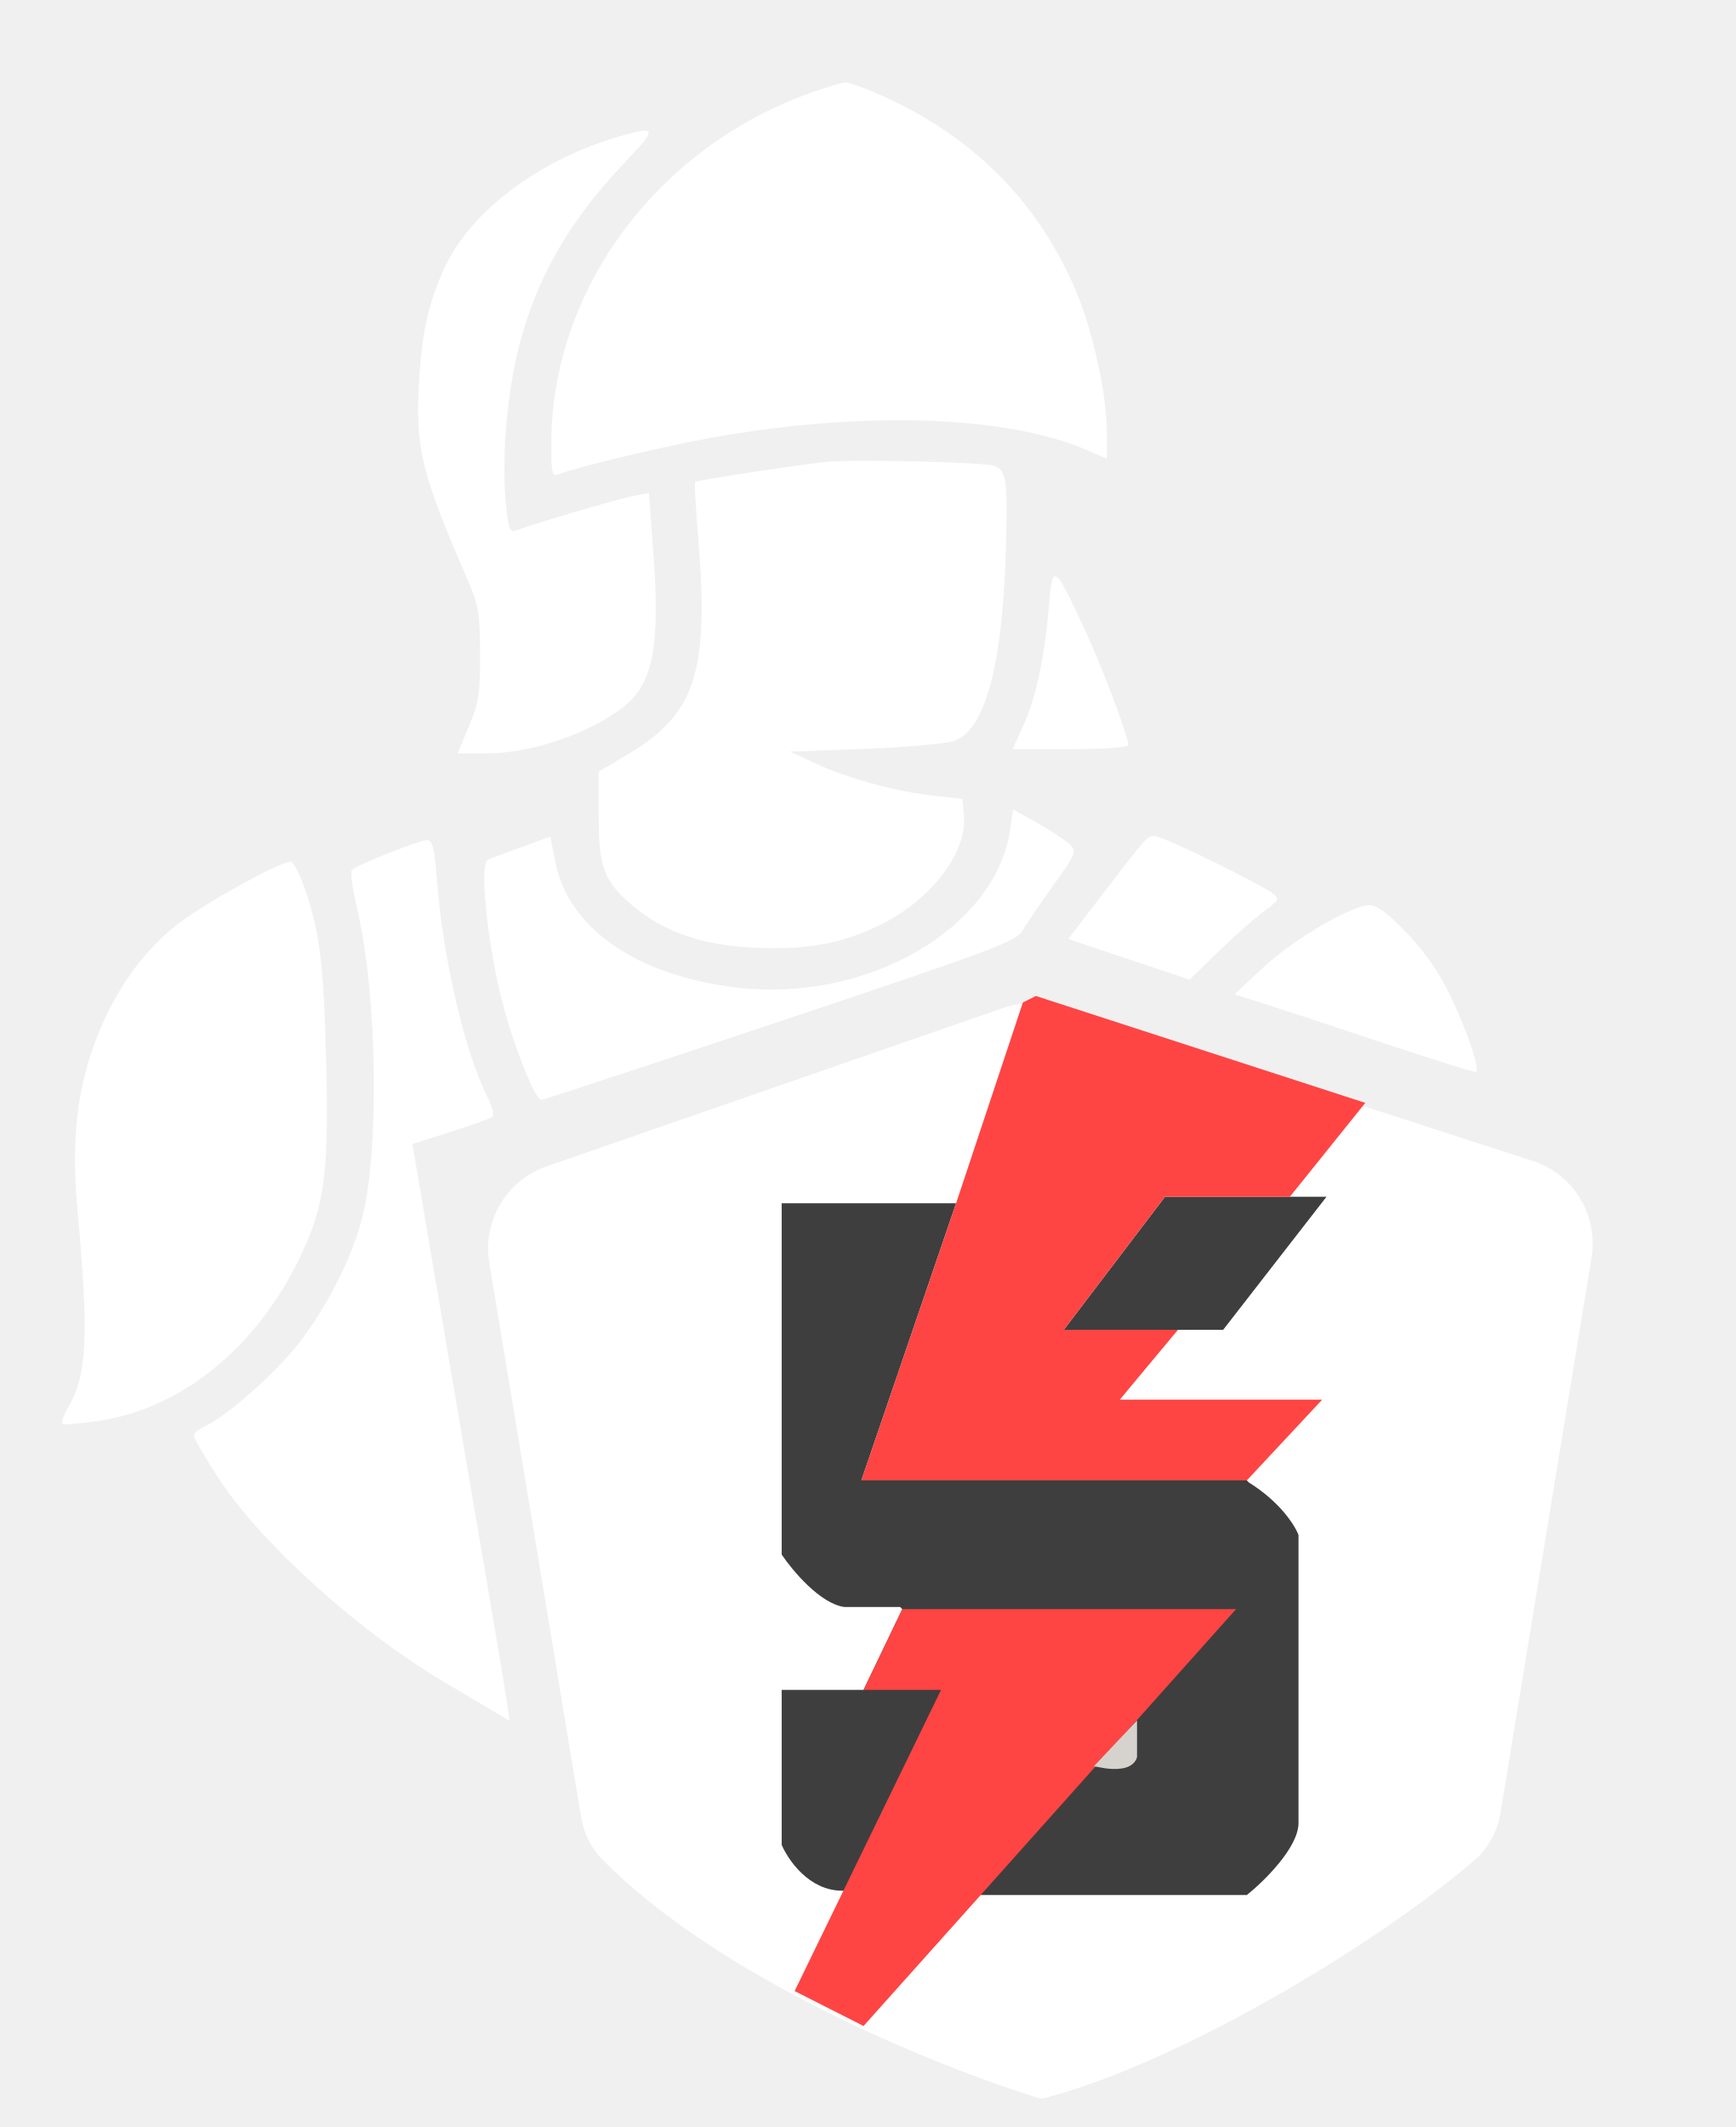
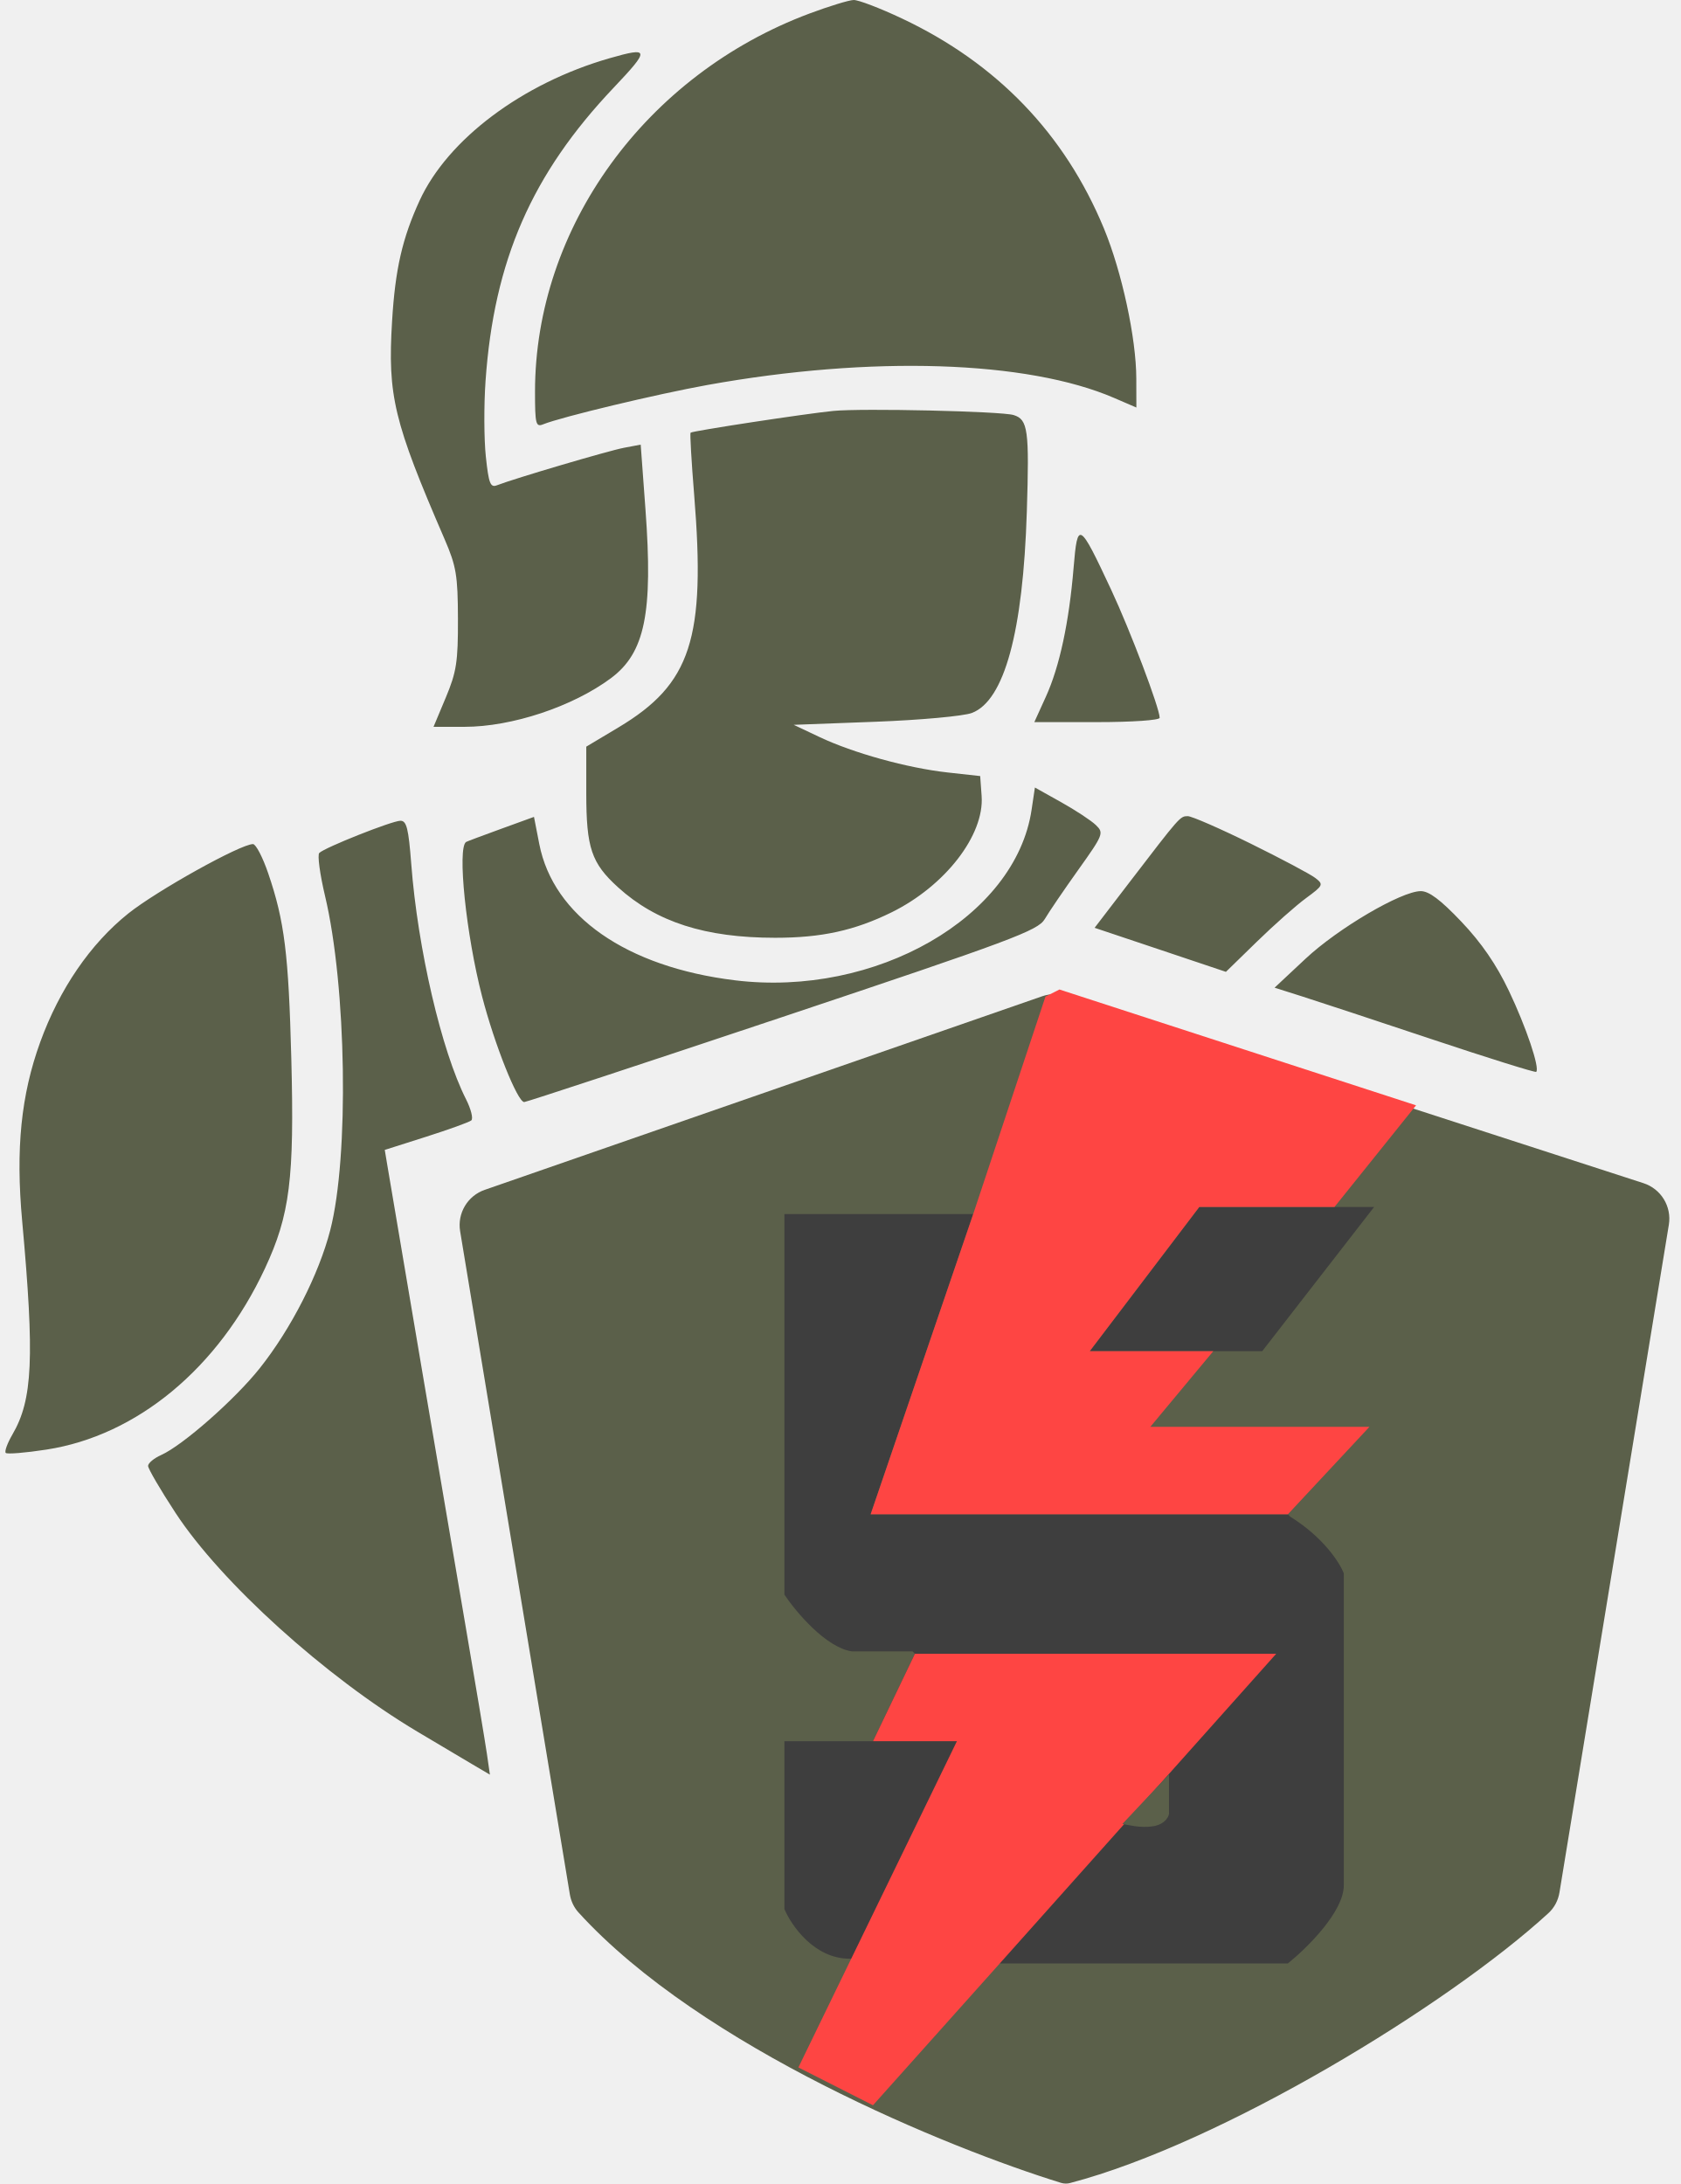
- <svg xmlns="http://www.w3.org/2000/svg" width="40" height="49" viewBox="0 0 40 49" fill="none">
-   <g clip-path="url(#clip0_10_24)">
-     <path fill-rule="evenodd" clip-rule="evenodd" d="M20.514 2.292C22.536 3.245 23.982 4.746 24.816 6.76C25.197 7.681 25.503 9.095 25.505 9.947L25.506 10.567L25.035 10.364C23.182 9.565 19.864 9.459 16.375 10.087C15.3 10.281 13.258 10.769 12.877 10.924C12.721 10.987 12.704 10.918 12.704 10.231C12.704 6.737 15.061 3.49 18.544 2.189C18.962 2.033 19.386 1.903 19.487 1.9C19.588 1.897 20.05 2.074 20.514 2.292ZM14.377 3.766C12.634 5.601 11.829 7.442 11.65 10.003C11.614 10.517 11.617 11.241 11.657 11.611C11.717 12.183 11.753 12.275 11.893 12.22C12.268 12.075 14.27 11.485 14.599 11.423L14.954 11.356L15.055 12.736C15.218 14.938 15.044 15.784 14.319 16.323C13.506 16.928 12.211 17.357 11.202 17.357H10.543L10.805 16.734C11.032 16.191 11.066 15.974 11.063 15.063C11.06 14.136 11.027 13.941 10.779 13.367C9.695 10.864 9.564 10.322 9.661 8.728C9.728 7.627 9.877 6.971 10.245 6.169C10.845 4.862 12.436 3.67 14.291 3.138C15.147 2.893 15.154 2.948 14.377 3.766ZM22.892 10.727C23.199 10.82 23.229 11.039 23.174 12.783C23.094 15.342 22.695 16.799 22.005 17.063C21.829 17.13 20.905 17.214 19.948 17.25L18.212 17.315L18.758 17.573C19.481 17.916 20.629 18.233 21.487 18.328L22.181 18.405L22.212 18.829C22.272 19.662 21.434 20.742 20.295 21.302C19.507 21.69 18.801 21.844 17.815 21.843C16.325 21.843 15.286 21.509 14.47 20.77C13.904 20.256 13.795 19.933 13.795 18.768V17.779L14.48 17.37C16.027 16.446 16.341 15.483 16.092 12.424C16.034 11.713 16 11.118 16.015 11.102C16.052 11.065 18.474 10.696 19.055 10.639C19.671 10.579 22.629 10.646 22.892 10.727ZM24.97 14.443C25.377 15.313 26.002 16.962 26.002 17.166C26.002 17.217 25.414 17.258 24.668 17.258H23.334L23.58 16.717C23.871 16.078 24.073 15.136 24.17 13.971C24.253 12.967 24.29 12.988 24.97 14.443ZM24.644 19.447C24.818 19.614 24.804 19.65 24.269 20.399C23.964 20.827 23.642 21.299 23.555 21.447C23.413 21.69 22.856 21.897 17.976 23.527C14.994 24.523 12.518 25.338 12.474 25.338C12.331 25.338 11.844 24.118 11.577 23.091C11.236 21.78 11.045 19.931 11.236 19.806C11.252 19.796 11.583 19.672 11.973 19.53L12.682 19.273L12.795 19.851C13.095 21.383 14.651 22.466 16.959 22.748C19.958 23.114 22.935 21.405 23.276 19.122L23.346 18.648L23.905 18.96C24.213 19.132 24.545 19.351 24.644 19.447ZM27.938 19.84C28.593 20.163 29.213 20.492 29.316 20.572C29.495 20.71 29.486 20.73 29.118 21.001C28.905 21.157 28.435 21.573 28.072 21.926L27.413 22.568L26.015 22.1L24.617 21.632L25.357 20.666C26.438 19.258 26.436 19.26 26.598 19.257C26.68 19.255 27.283 19.518 27.938 19.84ZM10.069 20.275C10.206 22.071 10.713 24.25 11.233 25.274C11.341 25.487 11.392 25.691 11.347 25.728C11.302 25.765 10.868 25.922 10.385 26.075L9.505 26.355L9.557 26.669C9.701 27.534 10.861 34.357 11.213 36.41C11.434 37.7 11.644 38.954 11.679 39.198L11.743 39.641L11.355 39.413C11.141 39.287 10.62 38.977 10.195 38.725C8.24 37.56 6.019 35.553 5.051 34.076C4.729 33.585 4.466 33.135 4.466 33.075C4.466 33.016 4.591 32.912 4.744 32.844C5.203 32.64 6.315 31.662 6.843 30.998C7.51 30.159 8.102 29.002 8.345 28.06C8.748 26.496 8.691 22.878 8.234 20.956C8.124 20.494 8.068 20.082 8.111 20.04C8.228 19.924 9.655 19.358 9.837 19.355C9.969 19.353 10.011 19.518 10.069 20.275ZM7.024 20.475C7.371 21.49 7.457 22.18 7.515 24.413C7.582 26.972 7.485 27.74 6.953 28.879C5.962 30.998 4.229 32.432 2.301 32.729C1.855 32.797 1.465 32.829 1.436 32.799C1.406 32.769 1.47 32.593 1.578 32.408C2.01 31.666 2.051 30.781 1.785 27.865C1.645 26.332 1.761 25.189 2.17 24.063C2.58 22.931 3.237 21.974 4.043 21.329C4.648 20.845 6.434 19.851 6.699 19.851C6.761 19.851 6.907 20.132 7.024 20.475ZM32.426 21.502C32.851 21.949 33.171 22.413 33.438 22.973C33.803 23.74 34.099 24.615 34.019 24.695C34 24.715 32.998 24.402 31.792 24C30.587 23.598 29.341 23.187 29.024 23.087L28.449 22.905L29.109 22.289C29.802 21.642 31.139 20.857 31.558 20.852C31.734 20.85 31.982 21.035 32.426 21.502Z" fill="white" />
-     <path d="M11.275 29.088L13.389 41.849C13.449 42.213 13.605 42.556 13.863 42.82C16.55 45.567 21.578 47.606 23.902 48.322C23.936 48.333 23.97 48.338 24.005 48.338C24.035 48.338 24.065 48.334 24.094 48.327C27.176 47.52 31.72 44.799 33.981 42.851C34.308 42.569 34.509 42.175 34.579 41.75L36.675 28.97C36.834 27.994 36.258 27.048 35.317 26.744L24.391 23.206C23.977 23.073 23.531 23.077 23.12 23.22L12.593 26.871C11.673 27.191 11.116 28.127 11.275 29.088Z" fill="white" />
-     <path d="M26.846 27.569H30.568L28.186 30.635H24.514L26.846 27.569Z" fill="#3E3E3E" />
-     <path d="M18.013 27.72H22.032L19.849 34.104H28.732L28.781 34.154C29.496 34.597 29.84 35.143 29.922 35.361V41.997C29.922 42.56 29.129 43.338 28.732 43.656H22.628L19.402 43.556C18.648 43.556 18.162 42.852 18.013 42.5V38.931H19.899L20.792 37.07L20.742 37.02H19.452C18.896 36.94 18.261 36.182 18.013 35.813V27.72Z" fill="#3E3E3E" />
-     <path d="M19.899 38.931L20.792 37.07H28.483L22.628 43.623L19.899 46.673L18.311 45.868L21.685 38.931H19.899Z" fill="#FE4543" />
-     <path d="M22.032 27.72L23.571 23.094L23.869 22.944L31.461 25.407L29.724 27.569H26.846L24.514 30.635H27.144L25.804 32.244H30.468L28.732 34.104H19.849L22.032 27.72Z" fill="#FE4543" />
-     <path d="M26.201 40.439V39.634L25.208 40.69C25.324 40.707 25.576 40.781 25.854 40.74C26.131 40.7 26.217 40.506 26.201 40.439Z" fill="#D6D3CE" />
-   </g>
-   <defs>
-     <clipPath id="clip0_10_24">
-       <rect width="40" height="49" rx="20" fill="white" />
-     </clipPath>
-   </defs>
+ <svg xmlns="http://www.w3.org/2000/svg" width="90" height="117" viewBox="0 0 90 117" fill="none">
+   <path d="M24.647 65.958L30.523 101.477C30.583 101.841 30.739 102.181 30.988 102.453C37.575 109.688 50.811 115.079 56.833 116.938C56.919 116.965 57.004 116.977 57.094 116.977C57.17 116.977 57.244 116.968 57.317 116.948C65.43 114.822 77.569 107.418 82.944 102.488C83.261 102.196 83.465 101.804 83.534 101.378L89.392 65.611C89.552 64.636 88.975 63.69 88.035 63.385L57.098 53.358C56.683 53.223 56.236 53.228 55.825 53.371L25.964 63.742C25.044 64.061 24.488 64.997 24.647 65.958Z" fill="#5B604A" />
+   <path fill-rule="evenodd" clip-rule="evenodd" d="M48.308 0.988C53.397 3.387 57.035 7.169 59.133 12.241C60.093 14.561 60.862 18.123 60.866 20.27L60.87 21.832L59.683 21.32C55.023 19.307 46.673 19.041 37.897 20.623C35.19 21.111 30.054 22.341 29.095 22.731C28.701 22.891 28.658 22.717 28.658 20.986C28.658 12.183 34.59 4.006 43.353 0.727C44.404 0.334 45.471 0.007 45.726 7.6645e-05C45.98 -0.007 47.142 0.438 48.308 0.988ZM32.87 4.699C28.483 9.323 26.459 13.96 26.008 20.412C25.917 21.707 25.925 23.529 26.024 24.462C26.177 25.902 26.267 26.134 26.619 25.997C27.561 25.631 32.599 24.144 33.426 23.988L34.319 23.819L34.575 27.295C34.984 32.844 34.547 34.974 32.724 36.332C30.676 37.855 27.419 38.937 24.879 38.937H23.222L23.88 37.366C24.452 36 24.537 35.453 24.53 33.157C24.523 30.823 24.44 30.33 23.815 28.885C21.088 22.581 20.759 21.214 21.002 17.201C21.17 14.426 21.547 12.774 22.473 10.752C23.981 7.461 27.985 4.459 32.653 3.119C34.805 2.502 34.823 2.64 32.87 4.699ZM54.292 22.234C55.064 22.47 55.14 23.021 55.002 27.414C54.8 33.859 53.797 37.532 52.06 38.194C51.617 38.363 49.293 38.575 46.886 38.666L42.516 38.83L43.891 39.481C45.711 40.343 48.598 41.142 50.757 41.382L52.504 41.575L52.581 42.645C52.732 44.741 50.624 47.463 47.758 48.875C45.775 49.851 44 50.239 41.517 50.238C37.771 50.236 35.155 49.396 33.103 47.532C31.679 46.239 31.404 45.424 31.404 42.491V39.999L33.127 38.969C37.02 36.642 37.809 34.216 37.183 26.509C37.038 24.718 36.951 23.22 36.991 23.18C37.084 23.086 43.176 22.157 44.639 22.014C46.187 21.862 53.63 22.032 54.292 22.234ZM59.522 31.597C60.546 33.788 62.118 37.941 62.118 38.454C62.118 38.583 60.639 38.685 58.761 38.685H55.404L56.023 37.323C56.755 35.714 57.265 33.341 57.508 30.407C57.718 27.878 57.808 27.931 59.522 31.597ZM58.701 44.2C59.138 44.622 59.103 44.712 57.757 46.599C56.988 47.678 56.18 48.866 55.961 49.239C55.602 49.85 54.201 50.373 41.922 54.479C34.42 56.987 28.191 59.039 28.08 59.039C27.72 59.039 26.494 55.966 25.823 53.38C24.966 50.077 24.484 45.421 24.967 45.105C25.005 45.079 25.839 44.767 26.82 44.41L28.603 43.762L28.887 45.217C29.642 49.078 33.557 51.805 39.365 52.516C46.91 53.439 54.4 49.134 55.257 43.382L55.435 42.189L56.841 42.975C57.615 43.408 58.452 43.959 58.701 44.2ZM66.987 45.191C68.635 46.004 70.197 46.833 70.456 47.035C70.907 47.383 70.883 47.434 69.957 48.115C69.422 48.507 68.238 49.556 67.326 50.446L65.667 52.063L62.15 50.883L58.633 49.704L60.495 47.273C63.215 43.723 63.209 43.731 63.616 43.722C63.822 43.717 65.339 44.379 66.987 45.191ZM22.029 46.287C22.373 50.811 23.651 56.3 24.959 58.88C25.23 59.415 25.359 59.93 25.244 60.023C25.13 60.117 24.041 60.511 22.823 60.898L20.61 61.602L20.742 62.394C21.104 64.571 24.022 81.758 24.908 86.932C25.465 90.18 25.992 93.34 26.081 93.954L26.242 95.071L25.265 94.495C24.728 94.178 23.415 93.398 22.347 92.761C17.428 89.827 11.84 84.771 9.404 81.051C8.594 79.814 7.932 78.68 7.932 78.531C7.932 78.382 8.247 78.12 8.631 77.948C9.787 77.433 12.584 74.971 13.913 73.299C15.592 71.185 17.08 68.27 17.691 65.896C18.706 61.958 18.563 52.843 17.412 48.002C17.135 46.838 16.996 45.799 17.102 45.694C17.398 45.402 20.987 43.977 21.447 43.969C21.779 43.964 21.883 44.38 22.029 46.287ZM14.368 46.789C15.24 49.346 15.457 51.085 15.604 56.711C15.772 63.157 15.529 65.09 14.188 67.96C11.695 73.298 7.336 76.91 2.486 77.657C1.363 77.831 0.382 77.91 0.308 77.835C0.232 77.76 0.393 77.316 0.665 76.849C1.754 74.98 1.855 72.75 1.187 65.406C0.835 61.544 1.126 58.664 2.154 55.828C3.188 52.978 4.839 50.565 6.867 48.941C8.39 47.722 12.884 45.219 13.551 45.219C13.706 45.219 14.074 45.926 14.368 46.789ZM78.28 49.377C79.35 50.502 80.154 51.672 80.826 53.083C81.746 55.014 82.489 57.218 82.288 57.421C82.239 57.47 79.718 56.682 76.685 55.67C73.652 54.657 70.519 53.623 69.722 53.371L68.273 52.912L69.933 51.359C71.677 49.729 75.043 47.753 76.097 47.739C76.54 47.734 77.163 48.201 78.28 49.377Z" fill="#5B604A" />
+   <path d="M64.241 64.659H73.605L67.612 72.384H58.373L64.241 64.659Z" fill="#3E3E3E" />
+   <path d="M42.017 65.039H52.13L46.636 81.122H68.985L69.109 81.249C70.907 82.364 71.773 83.74 71.981 84.288V101.005C71.981 102.423 69.984 104.382 68.985 105.184H53.628L45.513 104.931C43.615 104.931 42.391 103.158 42.017 102.271V93.28H46.761L49.008 88.594L48.883 88.468H45.637C44.239 88.265 42.641 86.357 42.017 85.428V65.039Z" fill="#3E3E3E" />
+   <path d="M46.761 93.28L49.009 88.594H68.361L53.628 105.101L46.761 112.782L42.766 110.756L51.256 93.28H46.761Z" fill="#FE4543" />
+   <path d="M52.13 65.039L56 53.389L56.749 53.009L75.852 59.214L71.482 64.659H64.24L58.372 72.384H64.99L61.618 76.437H73.355L68.985 81.123H46.636L52.13 65.039Z" fill="#FE4543" />
+   <path d="M62.618 97.079V95.053L60.121 97.712C60.412 97.754 61.044 97.94 61.744 97.839C62.443 97.737 62.659 97.248 62.618 97.079Z" fill="#5B604A" />
</svg>
